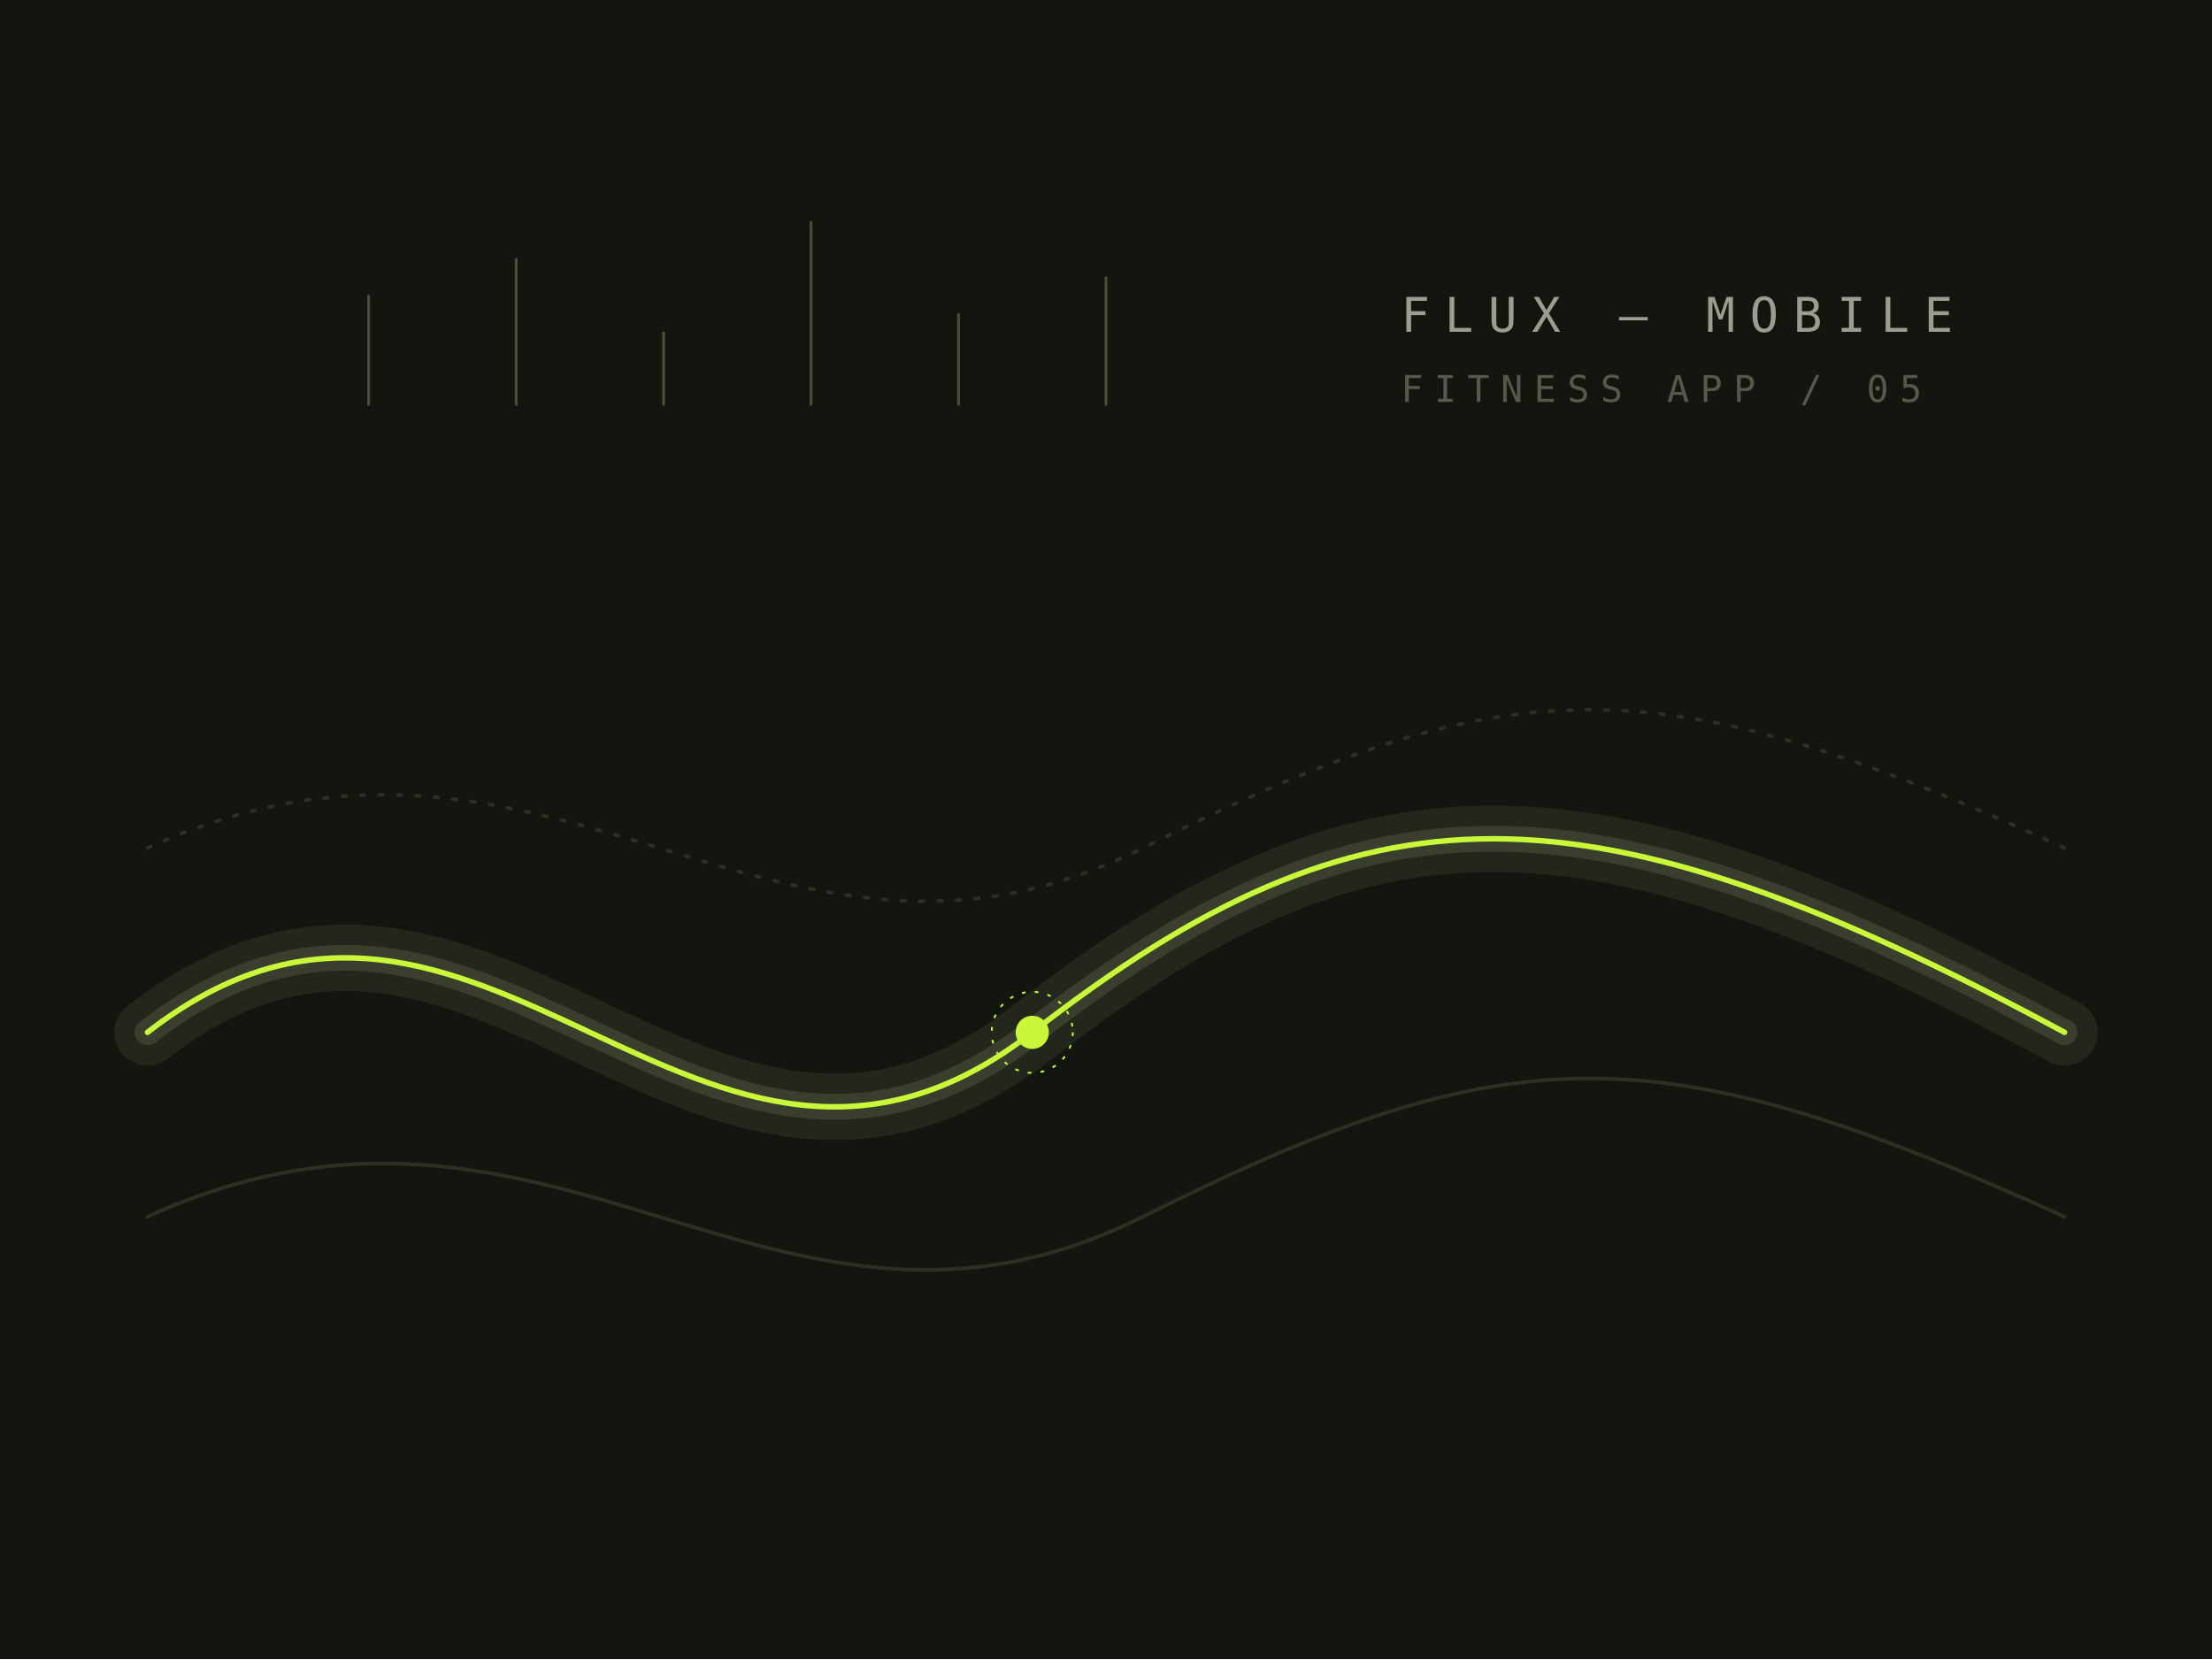
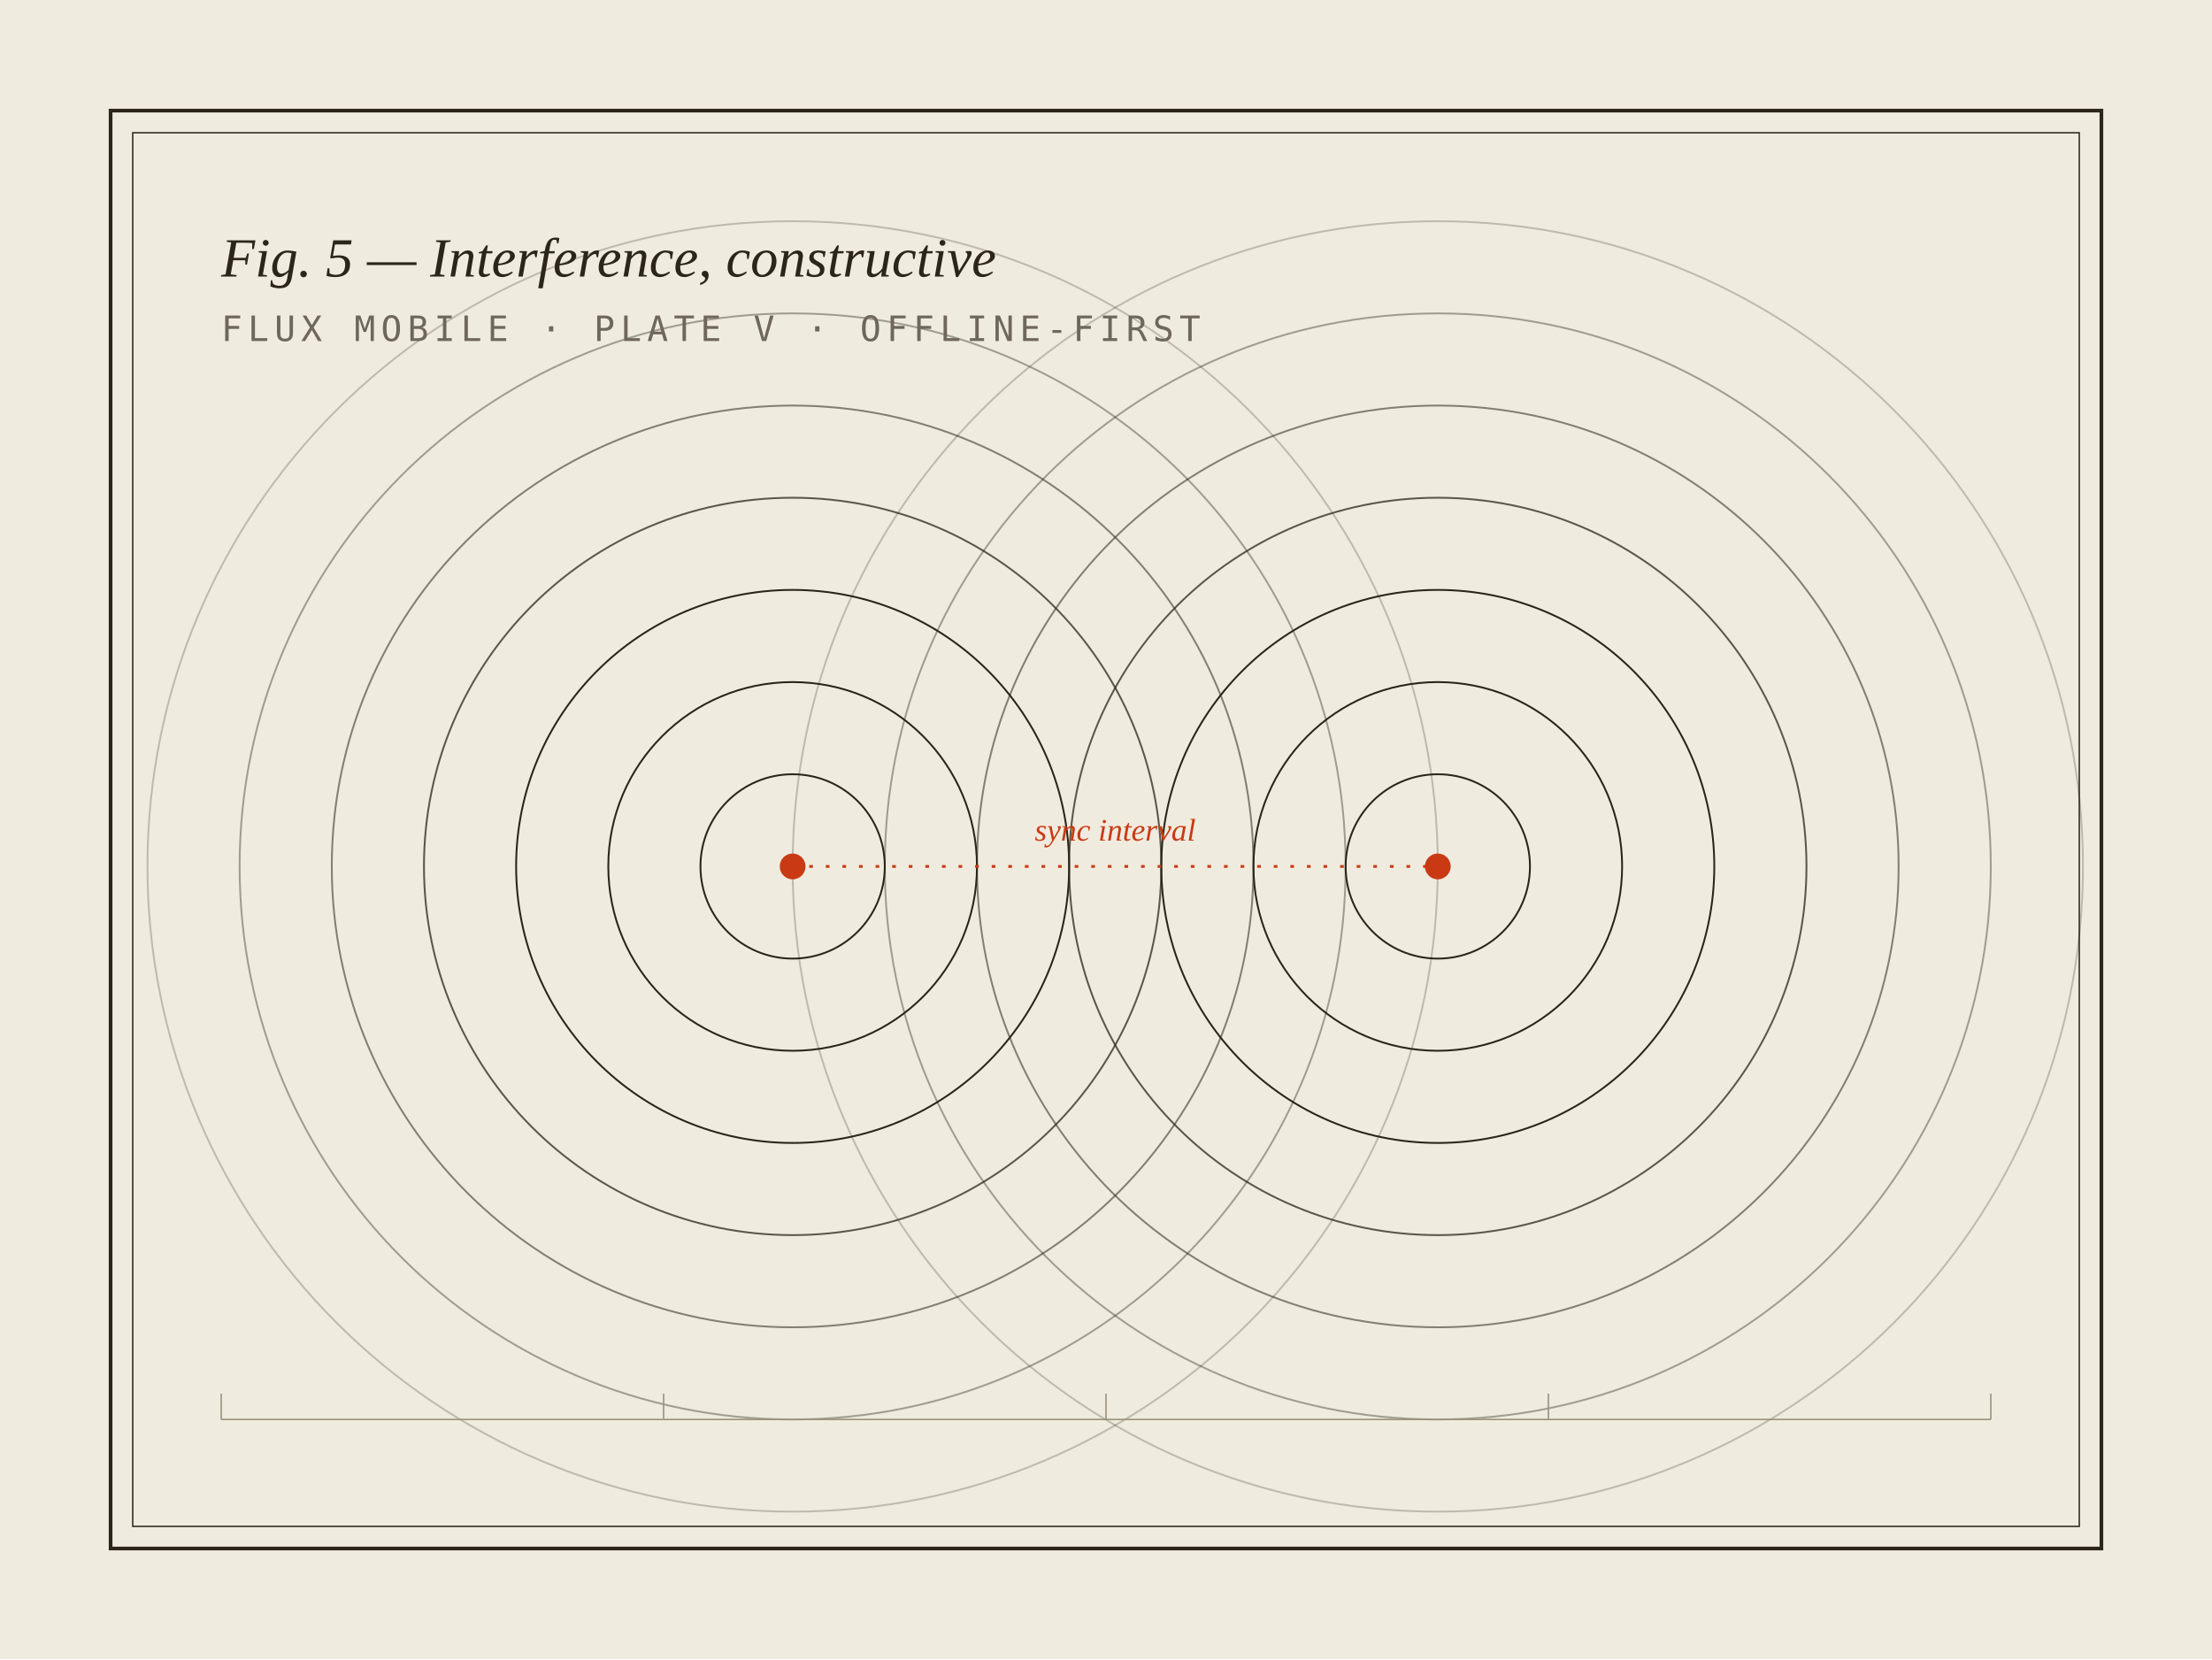
- <svg xmlns="http://www.w3.org/2000/svg" viewBox="0 0 1200 900" font-family="ui-monospace, Menlo, monospace">
-   <rect width="1200" height="900" fill="#13150f" />
-   <g fill="none" stroke-linecap="round">
-     <path d="M80,560 C 260,420 380,700 560,560 S 860,420 1120,560" stroke="#23261b" stroke-width="36" />
-     <path d="M80,560 C 260,420 380,700 560,560 S 860,420 1120,560" stroke="#3a3e2c" stroke-width="14" />
-     <path d="M80,560 C 260,420 380,700 560,560 S 860,420 1120,560" stroke="#c9f73a" stroke-width="3" />
-     <path d="M80,660 C 300,560 420,760 620,660 S 900,560 1120,660" stroke="#2c2f21" stroke-width="2" />
-     <path d="M80,460 C 300,360 420,560 620,460 S 900,360 1120,460" stroke="#2c2f21" stroke-width="2" stroke-dasharray="2 8" />
+ <svg xmlns="http://www.w3.org/2000/svg" viewBox="0 0 1200 900" font-family="Georgia, 'Times New Roman', serif">
+   <rect width="1200" height="900" fill="#f0ebdf" />
+   <rect x="60" y="60" width="1080" height="780" fill="none" stroke="#2b2619" stroke-width="2" />
+   <rect x="72" y="72" width="1056" height="756" fill="none" stroke="#2b2619" stroke-width="0.75" />
+   <g fill="none" stroke="#2b2619" stroke-width="1">
+     <circle cx="430" cy="470" r="50" />
+     <circle cx="430" cy="470" r="100" />
+     <circle cx="430" cy="470" r="150" />
+     <circle cx="430" cy="470" r="200" opacity="0.75" />
+     <circle cx="430" cy="470" r="250" opacity="0.55" />
+     <circle cx="430" cy="470" r="300" opacity="0.4" />
+     <circle cx="430" cy="470" r="350" opacity="0.25" />
  </g>
-   <g stroke="#4a4e3a" stroke-width="1.5">
-     <line x1="200" y1="160" x2="200" y2="220" />
-     <line x1="280" y1="140" x2="280" y2="220" />
-     <line x1="360" y1="180" x2="360" y2="220" />
-     <line x1="440" y1="120" x2="440" y2="220" />
-     <line x1="520" y1="170" x2="520" y2="220" />
-     <line x1="600" y1="150" x2="600" y2="220" />
+   <g fill="none" stroke="#2b2619" stroke-width="1">
+     <circle cx="780" cy="470" r="50" />
+     <circle cx="780" cy="470" r="100" />
+     <circle cx="780" cy="470" r="150" />
+     <circle cx="780" cy="470" r="200" opacity="0.75" />
+     <circle cx="780" cy="470" r="250" opacity="0.55" />
+     <circle cx="780" cy="470" r="300" opacity="0.4" />
+     <circle cx="780" cy="470" r="350" opacity="0.25" />
  </g>
-   <circle cx="560" cy="560" r="9" fill="#c9f73a" />
-   <circle cx="560" cy="560" r="22" fill="none" stroke="#c9f73a" stroke-width="1" stroke-dasharray="2 5" />
-   <text x="760" y="180" font-size="26" letter-spacing="8" fill="#9a9d8f">FLUX — MOBILE</text>
-   <text x="760" y="218" font-size="20" letter-spacing="6" fill="#55584a">FITNESS APP / 05</text>
+   <circle cx="430" cy="470" r="7" fill="#c93a14" />
+   <circle cx="780" cy="470" r="7" fill="#c93a14" />
+   <line x1="430" y1="470" x2="780" y2="470" stroke="#c93a14" stroke-width="1.5" stroke-dasharray="2 7" />
+   <text x="605" y="456" font-size="17" font-style="italic" fill="#c93a14" text-anchor="middle">sync interval</text>
+   <g stroke="#9b937e" stroke-width="0.8">
+     <line x1="120" y1="770" x2="1080" y2="770" />
+     <line x1="120" y1="770" x2="120" y2="756" />
+     <line x1="360" y1="770" x2="360" y2="756" />
+     <line x1="600" y1="770" x2="600" y2="756" />
+     <line x1="840" y1="770" x2="840" y2="756" />
+     <line x1="1080" y1="770" x2="1080" y2="756" />
+   </g>
+   <text x="120" y="150" font-size="30" font-style="italic" fill="#2b2619">Fig. 5 — Interference, constructive</text>
+   <text x="120" y="185" font-size="19" fill="#6e675a" font-family="monospace" letter-spacing="3">FLUX MOBILE · PLATE V · OFFLINE-FIRST</text>
</svg>
